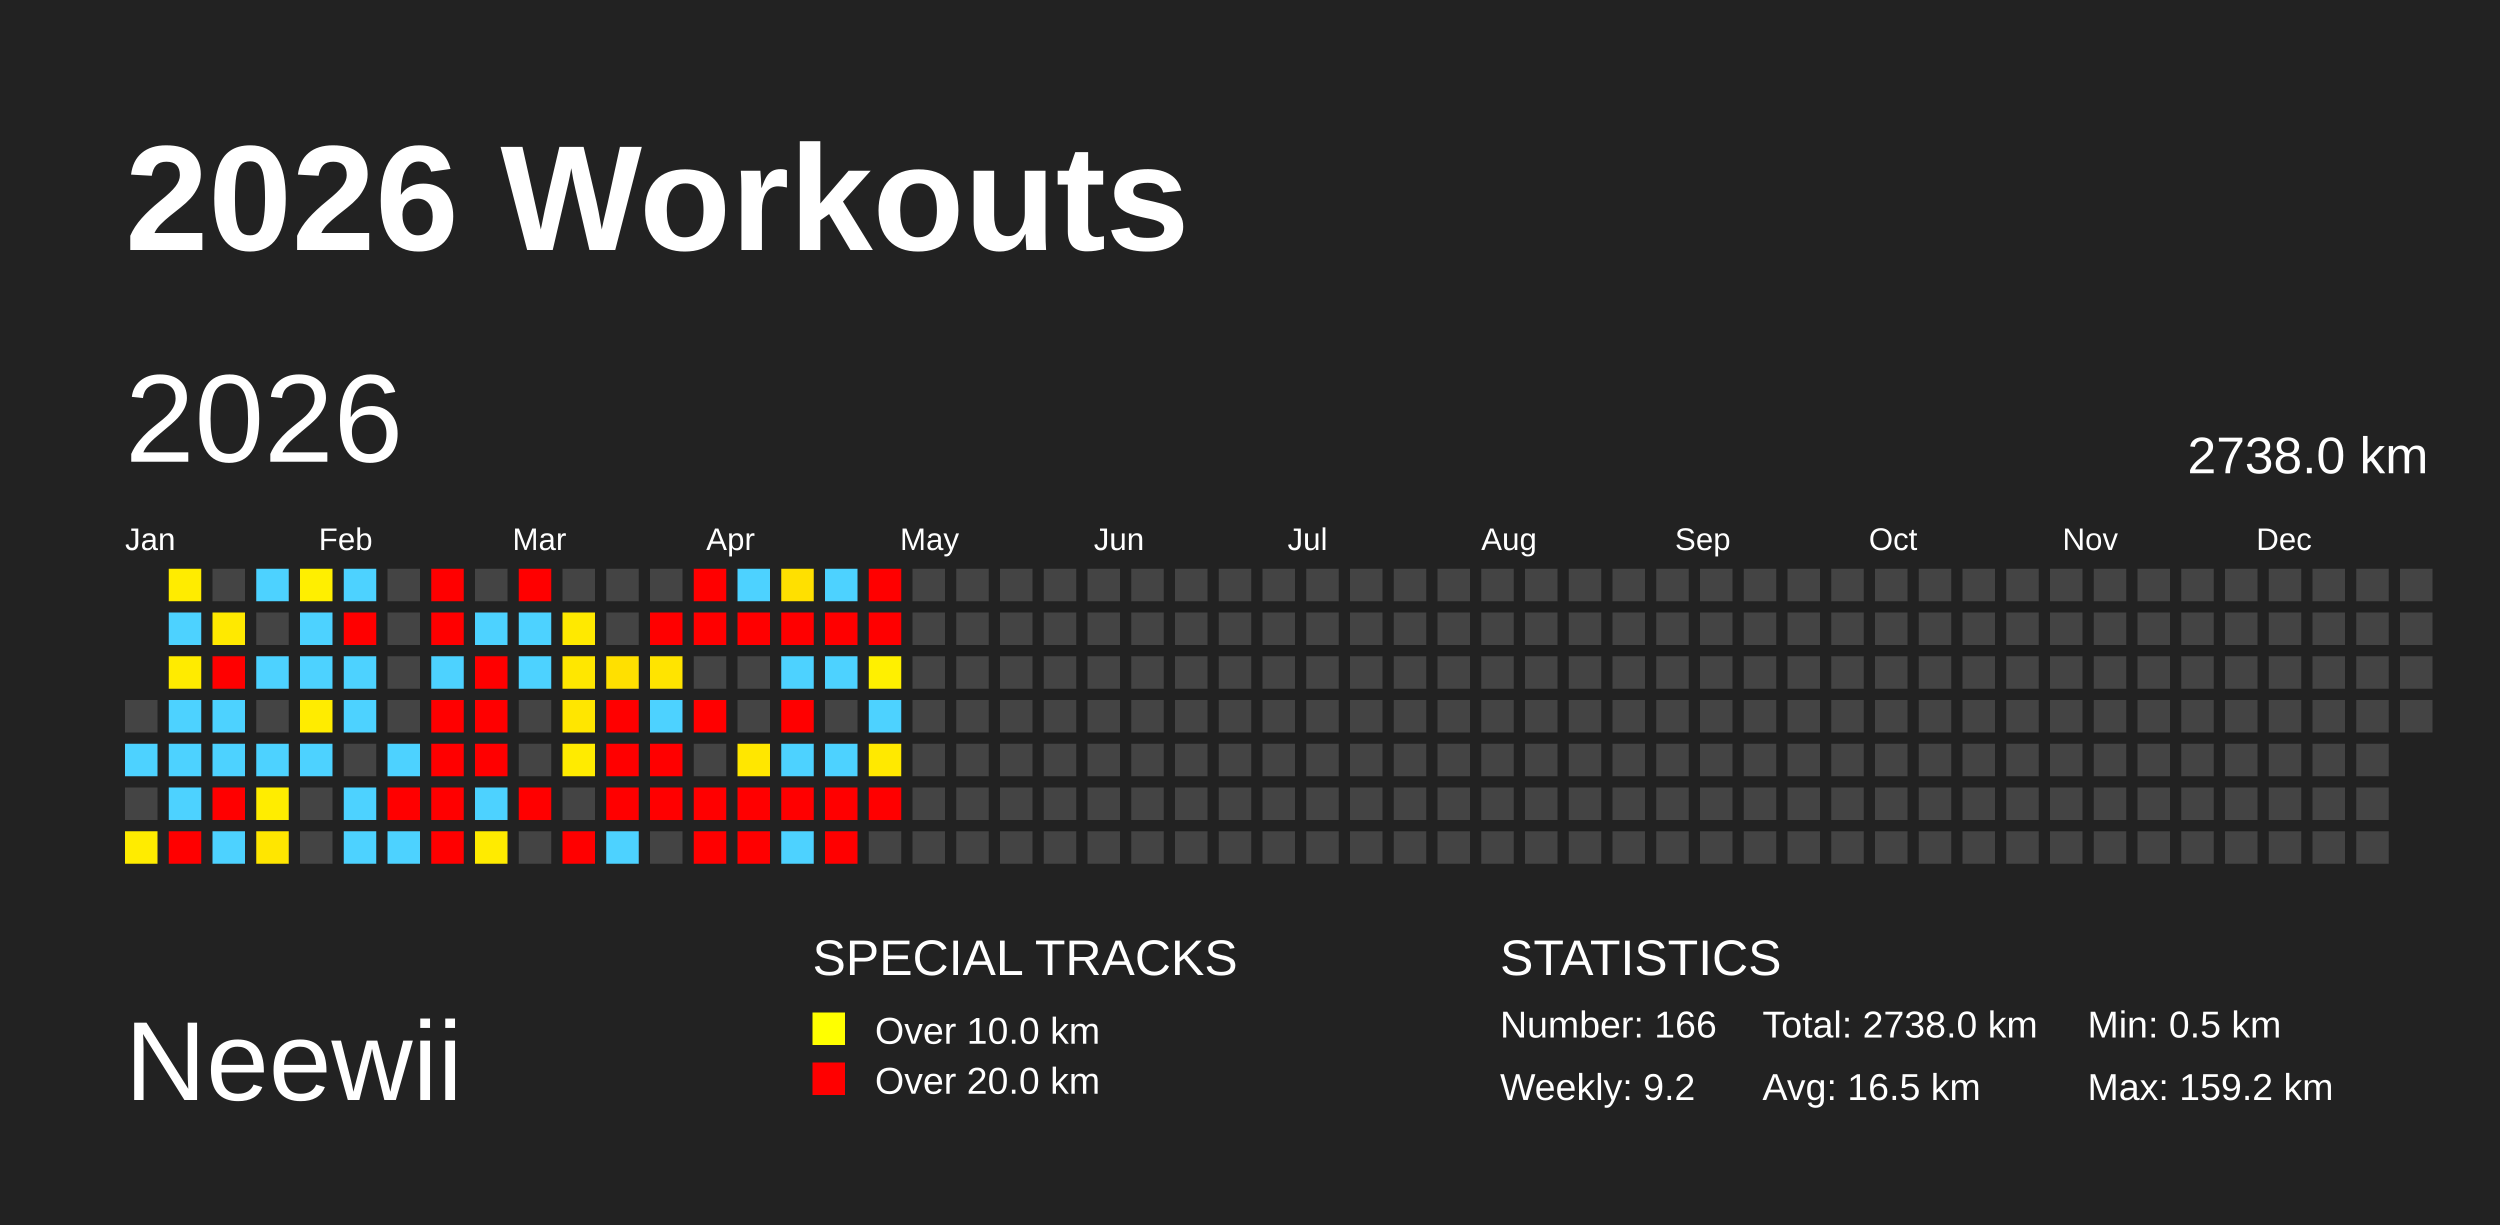
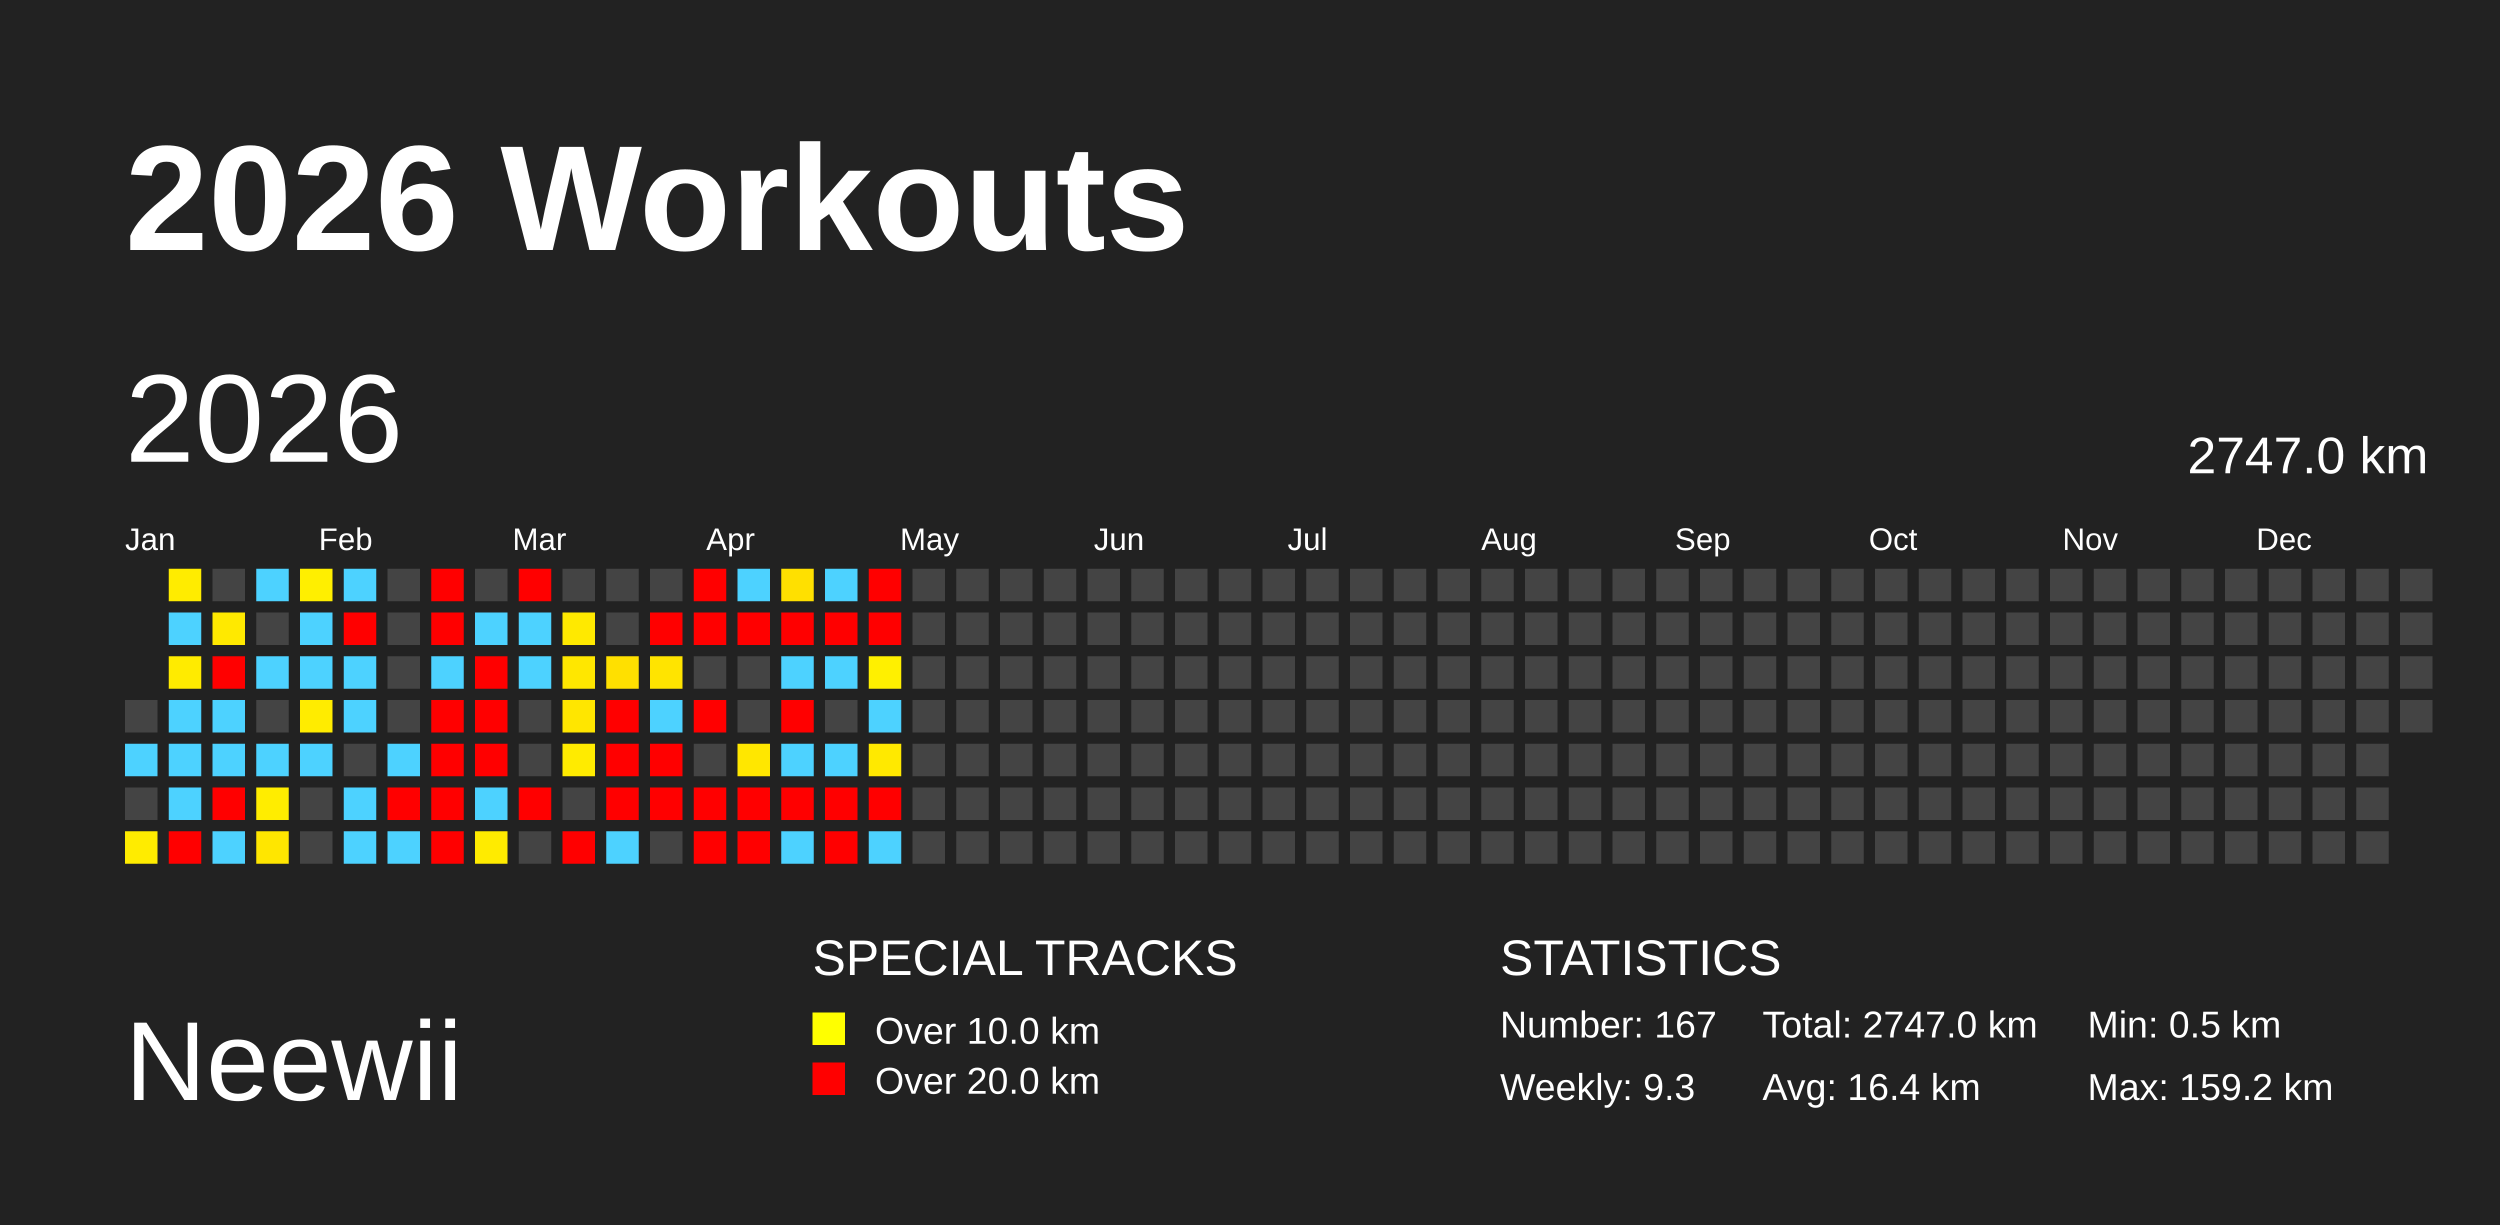
<svg xmlns="http://www.w3.org/2000/svg" baseProfile="full" height="98mm" version="1.1" viewBox="0,0,200,98" width="200mm">
  <defs />
  <rect fill="#222222" height="98" width="200" x="0" y="0" />
  <text fill="#FFFFFF" style="font-size:12px; font-family:Arial; font-weight:bold;" x="10" y="20">2026 Workouts</text>
  <text fill="#FFFFFF" style="font-size:9px; font-family:Arial" x="10" y="88">Neewii</text>
  <text fill="#FFFFFF" style="font-size:4px; font-family:Arial" x="65" y="78">SPECIAL TRACKS</text>
  <rect fill="yellow" height="2.6" width="2.6" x="65" y="81" />
  <text fill="#FFFFFF" style="font-size:3px; font-family:Arial" x="70" y="83.5">Over 10.0 km</text>
  <rect fill="red" height="2.6" width="2.6" x="65" y="85" />
  <text fill="#FFFFFF" style="font-size:3px; font-family:Arial" x="70" y="87.5">Over 20.0 km</text>
  <text fill="#FFFFFF" style="font-size:4px; font-family:Arial" x="120" y="78">STATISTICS</text>
-   <text fill="#FFFFFF" style="font-size:3px; font-family:Arial" x="120" y="83">Number: 166</text>
-   <text fill="#FFFFFF" style="font-size:3px; font-family:Arial" x="120" y="88">Weekly: 9.2</text>
-   <text fill="#FFFFFF" style="font-size:3px; font-family:Arial" x="141" y="83">Total: 2738.0 km</text>
-   <text fill="#FFFFFF" style="font-size:3px; font-family:Arial" x="141" y="88">Avg: 16.5 km</text>
+   <text fill="#FFFFFF" style="font-size:3px; font-family:Arial" x="120" y="83">Number: 167</text>
+   <text fill="#FFFFFF" style="font-size:3px; font-family:Arial" x="120" y="88">Weekly: 9.3</text>
+   <text fill="#FFFFFF" style="font-size:3px; font-family:Arial" x="141" y="83">Total: 2747.0 km</text>
+   <text fill="#FFFFFF" style="font-size:3px; font-family:Arial" x="141" y="88">Avg: 16.4 km</text>
  <text fill="#FFFFFF" style="font-size:3px; font-family:Arial" x="167" y="83">Min: 0.5 km</text>
  <text fill="#FFFFFF" style="font-size:3px; font-family:Arial" x="167" y="88">Max: 159.2 km</text>
  <text dominant-baseline="hanging" fill="#FFFFFF" style="font-size:10.0px; font-family:Arial;" x="10" y="30">2026</text>
-   <text dominant-baseline="hanging" fill="#FFFFFF" style="font-size:4.125px; font-family:Arial;" x="175" y="35">2738.0 km</text>
+   <text dominant-baseline="hanging" fill="#FFFFFF" style="font-size:4.125px; font-family:Arial;" x="175" y="35">2747.0 km</text>
  <text fill="#FFFFFF" style="font-size:2.5px; font-family:Arial" x="10.0" y="44">Jan</text>
  <text fill="#FFFFFF" style="font-size:2.5px; font-family:Arial" x="25.5" y="44">Feb</text>
  <text fill="#FFFFFF" style="font-size:2.5px; font-family:Arial" x="41.0" y="44">Mar</text>
  <text fill="#FFFFFF" style="font-size:2.5px; font-family:Arial" x="56.5" y="44">Apr</text>
  <text fill="#FFFFFF" style="font-size:2.5px; font-family:Arial" x="72.0" y="44">May</text>
  <text fill="#FFFFFF" style="font-size:2.5px; font-family:Arial" x="87.5" y="44">Jun</text>
  <text fill="#FFFFFF" style="font-size:2.5px; font-family:Arial" x="103.0" y="44">Jul</text>
  <text fill="#FFFFFF" style="font-size:2.5px; font-family:Arial" x="118.5" y="44">Aug</text>
  <text fill="#FFFFFF" style="font-size:2.5px; font-family:Arial" x="134.0" y="44">Sep</text>
  <text fill="#FFFFFF" style="font-size:2.5px; font-family:Arial" x="149.5" y="44">Oct</text>
  <text fill="#FFFFFF" style="font-size:2.5px; font-family:Arial" x="165.0" y="44">Nov</text>
  <text fill="#FFFFFF" style="font-size:2.5px; font-family:Arial" x="180.5" y="44">Dec</text>
  <rect fill="#444444" height="2.6" width="2.6" x="10.0" y="56.0" />
  <rect fill="#4dd2ff" height="2.6" width="2.6" x="10.0" y="59.5" />
  <rect fill="#444444" height="2.6" width="2.6" x="10.0" y="63.0" />
  <rect fill="#ffec00" height="2.6" width="2.6" x="10.0" y="66.5" />
  <rect fill="#ffec00" height="2.6" width="2.6" x="13.5" y="45.5" />
  <rect fill="#4dd2ff" height="2.6" width="2.6" x="13.5" y="49.0" />
  <rect fill="#ffeb00" height="2.6" width="2.6" x="13.5" y="52.5" />
  <rect fill="#4dd2ff" height="2.6" width="2.6" x="13.5" y="56.0" />
  <rect fill="#4dd2ff" height="2.6" width="2.6" x="13.5" y="59.5" />
  <rect fill="#4dd2ff" height="2.6" width="2.6" x="13.5" y="63.0" />
  <rect fill="red" height="2.6" width="2.6" x="13.5" y="66.5" />
  <rect fill="#444444" height="2.6" width="2.6" x="17.0" y="45.5" />
  <rect fill="#ffe900" height="2.6" width="2.6" x="17.0" y="49.0" />
  <rect fill="red" height="2.6" width="2.6" x="17.0" y="52.5" />
  <rect fill="#4dd2ff" height="2.6" width="2.6" x="17.0" y="56.0" />
  <rect fill="#4dd2ff" height="2.6" width="2.6" x="17.0" y="59.5" />
  <rect fill="red" height="2.6" width="2.6" x="17.0" y="63.0" />
  <rect fill="#4dd2ff" height="2.6" width="2.6" x="17.0" y="66.5" />
  <rect fill="#4dd2ff" height="2.6" width="2.6" x="20.5" y="45.5" />
  <rect fill="#444444" height="2.6" width="2.6" x="20.5" y="49.0" />
  <rect fill="#4dd2ff" height="2.6" width="2.6" x="20.5" y="52.5" />
  <rect fill="#444444" height="2.6" width="2.6" x="20.5" y="56.0" />
  <rect fill="#4dd2ff" height="2.6" width="2.6" x="20.5" y="59.5" />
  <rect fill="#ffed00" height="2.6" width="2.6" x="20.5" y="63.0" />
  <rect fill="#ffe600" height="2.6" width="2.6" x="20.5" y="66.5" />
  <rect fill="#ffef00" height="2.6" width="2.6" x="24.0" y="45.5" />
  <rect fill="#4dd2ff" height="2.6" width="2.6" x="24.0" y="49.0" />
  <rect fill="#4dd2ff" height="2.6" width="2.6" x="24.0" y="52.5" />
  <rect fill="#ffec00" height="2.6" width="2.6" x="24.0" y="56.0" />
  <rect fill="#4dd2ff" height="2.6" width="2.6" x="24.0" y="59.5" />
  <rect fill="#444444" height="2.6" width="2.6" x="24.0" y="63.0" />
  <rect fill="#444444" height="2.6" width="2.6" x="24.0" y="66.5" />
  <rect fill="#4dd2ff" height="2.6" width="2.6" x="27.5" y="45.5" />
  <rect fill="red" height="2.6" width="2.6" x="27.5" y="49.0" />
  <rect fill="#4dd2ff" height="2.6" width="2.6" x="27.5" y="52.5" />
  <rect fill="#4dd2ff" height="2.6" width="2.6" x="27.5" y="56.0" />
  <rect fill="#444444" height="2.6" width="2.6" x="27.5" y="59.5" />
  <rect fill="#4dd2ff" height="2.6" width="2.6" x="27.5" y="63.0" />
  <rect fill="#4dd2ff" height="2.6" width="2.6" x="27.5" y="66.5" />
  <rect fill="#444444" height="2.6" width="2.6" x="31.0" y="45.5" />
  <rect fill="#444444" height="2.6" width="2.6" x="31.0" y="49.0" />
  <rect fill="#444444" height="2.6" width="2.6" x="31.0" y="52.5" />
  <rect fill="#444444" height="2.6" width="2.6" x="31.0" y="56.0" />
  <rect fill="#4dd2ff" height="2.6" width="2.6" x="31.0" y="59.5" />
  <rect fill="red" height="2.6" width="2.6" x="31.0" y="63.0" />
  <rect fill="#4dd2ff" height="2.6" width="2.6" x="31.0" y="66.5" />
  <rect fill="red" height="2.6" width="2.6" x="34.5" y="45.5" />
  <rect fill="red" height="2.6" width="2.6" x="34.5" y="49.0" />
  <rect fill="#4dd2ff" height="2.6" width="2.6" x="34.5" y="52.5" />
  <rect fill="red" height="2.6" width="2.6" x="34.5" y="56.0" />
  <rect fill="red" height="2.6" width="2.6" x="34.5" y="59.5" />
  <rect fill="red" height="2.6" width="2.6" x="34.5" y="63.0" />
  <rect fill="red" height="2.6" width="2.6" x="34.5" y="66.5" />
  <rect fill="#444444" height="2.6" width="2.6" x="38.0" y="45.5" />
  <rect fill="#4dd2ff" height="2.6" width="2.6" x="38.0" y="49.0" />
  <rect fill="red" height="2.6" width="2.6" x="38.0" y="52.5" />
  <rect fill="red" height="2.6" width="2.6" x="38.0" y="56.0" />
  <rect fill="red" height="2.6" width="2.6" x="38.0" y="59.5" />
  <rect fill="#4dd2ff" height="2.6" width="2.6" x="38.0" y="63.0" />
  <rect fill="#ffeb00" height="2.6" width="2.6" x="38.0" y="66.5" />
  <rect fill="red" height="2.6" width="2.6" x="41.5" y="45.5" />
  <rect fill="#4dd2ff" height="2.6" width="2.6" x="41.5" y="49.0" />
  <rect fill="#4dd2ff" height="2.6" width="2.6" x="41.5" y="52.5" />
  <rect fill="#444444" height="2.6" width="2.6" x="41.5" y="56.0" />
  <rect fill="#444444" height="2.6" width="2.6" x="41.5" y="59.5" />
  <rect fill="red" height="2.6" width="2.6" x="41.5" y="63.0" />
  <rect fill="#444444" height="2.6" width="2.6" x="41.5" y="66.5" />
  <rect fill="#444444" height="2.6" width="2.6" x="45.0" y="45.5" />
  <rect fill="#ffe900" height="2.6" width="2.6" x="45.0" y="49.0" />
  <rect fill="#ffe700" height="2.6" width="2.6" x="45.0" y="52.5" />
  <rect fill="#ffe600" height="2.6" width="2.6" x="45.0" y="56.0" />
  <rect fill="#ffeb00" height="2.6" width="2.6" x="45.0" y="59.5" />
  <rect fill="#444444" height="2.6" width="2.6" x="45.0" y="63.0" />
  <rect fill="red" height="2.6" width="2.6" x="45.0" y="66.5" />
  <rect fill="#444444" height="2.6" width="2.6" x="48.5" y="45.5" />
  <rect fill="#444444" height="2.6" width="2.6" x="48.5" y="49.0" />
  <rect fill="#ffe000" height="2.6" width="2.6" x="48.5" y="52.5" />
  <rect fill="red" height="2.6" width="2.6" x="48.5" y="56.0" />
  <rect fill="red" height="2.6" width="2.6" x="48.5" y="59.5" />
  <rect fill="red" height="2.6" width="2.6" x="48.5" y="63.0" />
  <rect fill="#4dd2ff" height="2.6" width="2.6" x="48.5" y="66.5" />
  <rect fill="#444444" height="2.6" width="2.6" x="52.0" y="45.5" />
  <rect fill="red" height="2.6" width="2.6" x="52.0" y="49.0" />
  <rect fill="#ffe400" height="2.6" width="2.6" x="52.0" y="52.5" />
  <rect fill="#4dd2ff" height="2.6" width="2.6" x="52.0" y="56.0" />
  <rect fill="red" height="2.6" width="2.6" x="52.0" y="59.5" />
  <rect fill="red" height="2.6" width="2.6" x="52.0" y="63.0" />
  <rect fill="#444444" height="2.6" width="2.6" x="52.0" y="66.5" />
  <rect fill="red" height="2.6" width="2.6" x="55.5" y="45.5" />
  <rect fill="red" height="2.6" width="2.6" x="55.5" y="49.0" />
  <rect fill="#444444" height="2.6" width="2.6" x="55.5" y="52.5" />
  <rect fill="red" height="2.6" width="2.6" x="55.5" y="56.0" />
  <rect fill="#444444" height="2.6" width="2.6" x="55.5" y="59.5" />
  <rect fill="red" height="2.6" width="2.6" x="55.5" y="63.0" />
  <rect fill="red" height="2.6" width="2.6" x="55.5" y="66.5" />
  <rect fill="#4dd2ff" height="2.6" width="2.6" x="59.0" y="45.5" />
  <rect fill="red" height="2.6" width="2.6" x="59.0" y="49.0" />
  <rect fill="#444444" height="2.6" width="2.6" x="59.0" y="52.5" />
  <rect fill="#444444" height="2.6" width="2.6" x="59.0" y="56.0" />
  <rect fill="#ffe700" height="2.6" width="2.6" x="59.0" y="59.5" />
  <rect fill="red" height="2.6" width="2.6" x="59.0" y="63.0" />
  <rect fill="red" height="2.6" width="2.6" x="59.0" y="66.5" />
  <rect fill="#ffe000" height="2.6" width="2.6" x="62.5" y="45.5" />
  <rect fill="red" height="2.6" width="2.6" x="62.5" y="49.0" />
  <rect fill="#4dd2ff" height="2.6" width="2.6" x="62.5" y="52.5" />
  <rect fill="red" height="2.6" width="2.6" x="62.5" y="56.0" />
  <rect fill="#4dd2ff" height="2.6" width="2.6" x="62.5" y="59.5" />
  <rect fill="red" height="2.6" width="2.6" x="62.5" y="63.0" />
  <rect fill="#4dd2ff" height="2.6" width="2.6" x="62.5" y="66.5" />
  <rect fill="#4dd2ff" height="2.6" width="2.6" x="66.0" y="45.5" />
  <rect fill="red" height="2.6" width="2.6" x="66.0" y="49.0" />
  <rect fill="#4dd2ff" height="2.6" width="2.6" x="66.0" y="52.5" />
  <rect fill="#444444" height="2.6" width="2.6" x="66.0" y="56.0" />
  <rect fill="#4dd2ff" height="2.6" width="2.6" x="66.0" y="59.5" />
  <rect fill="red" height="2.6" width="2.6" x="66.0" y="63.0" />
  <rect fill="red" height="2.6" width="2.6" x="66.0" y="66.5" />
  <rect fill="red" height="2.6" width="2.6" x="69.5" y="45.5" />
  <rect fill="red" height="2.6" width="2.6" x="69.5" y="49.0" />
  <rect fill="#fff000" height="2.6" width="2.6" x="69.5" y="52.5" />
  <rect fill="#4dd2ff" height="2.6" width="2.6" x="69.5" y="56.0" />
  <rect fill="#ffe900" height="2.6" width="2.6" x="69.5" y="59.5" />
  <rect fill="red" height="2.6" width="2.6" x="69.5" y="63.0" />
-   <rect fill="#444444" height="2.6" width="2.6" x="69.5" y="66.5" />
+   <rect fill="#4dd2ff" height="2.6" width="2.6" x="69.5" y="66.5" />
  <rect fill="#444444" height="2.6" width="2.6" x="73.0" y="45.5" />
  <rect fill="#444444" height="2.6" width="2.6" x="73.0" y="49.0" />
  <rect fill="#444444" height="2.6" width="2.6" x="73.0" y="52.5" />
  <rect fill="#444444" height="2.6" width="2.6" x="73.0" y="56.0" />
  <rect fill="#444444" height="2.6" width="2.6" x="73.0" y="59.5" />
  <rect fill="#444444" height="2.6" width="2.6" x="73.0" y="63.0" />
  <rect fill="#444444" height="2.6" width="2.6" x="73.0" y="66.5" />
  <rect fill="#444444" height="2.6" width="2.6" x="76.5" y="45.5" />
  <rect fill="#444444" height="2.6" width="2.6" x="76.5" y="49.0" />
  <rect fill="#444444" height="2.6" width="2.6" x="76.5" y="52.5" />
  <rect fill="#444444" height="2.6" width="2.6" x="76.5" y="56.0" />
  <rect fill="#444444" height="2.6" width="2.6" x="76.5" y="59.5" />
  <rect fill="#444444" height="2.6" width="2.6" x="76.5" y="63.0" />
  <rect fill="#444444" height="2.6" width="2.6" x="76.5" y="66.5" />
  <rect fill="#444444" height="2.6" width="2.6" x="80.0" y="45.5" />
  <rect fill="#444444" height="2.6" width="2.6" x="80.0" y="49.0" />
  <rect fill="#444444" height="2.6" width="2.6" x="80.0" y="52.5" />
  <rect fill="#444444" height="2.6" width="2.6" x="80.0" y="56.0" />
  <rect fill="#444444" height="2.6" width="2.6" x="80.0" y="59.5" />
  <rect fill="#444444" height="2.6" width="2.6" x="80.0" y="63.0" />
  <rect fill="#444444" height="2.6" width="2.6" x="80.0" y="66.5" />
  <rect fill="#444444" height="2.6" width="2.6" x="83.5" y="45.5" />
  <rect fill="#444444" height="2.6" width="2.6" x="83.5" y="49.0" />
  <rect fill="#444444" height="2.6" width="2.6" x="83.5" y="52.5" />
  <rect fill="#444444" height="2.6" width="2.6" x="83.5" y="56.0" />
  <rect fill="#444444" height="2.6" width="2.6" x="83.5" y="59.5" />
  <rect fill="#444444" height="2.6" width="2.6" x="83.5" y="63.0" />
  <rect fill="#444444" height="2.6" width="2.6" x="83.5" y="66.5" />
  <rect fill="#444444" height="2.6" width="2.6" x="87.0" y="45.5" />
  <rect fill="#444444" height="2.6" width="2.6" x="87.0" y="49.0" />
  <rect fill="#444444" height="2.6" width="2.6" x="87.0" y="52.5" />
  <rect fill="#444444" height="2.6" width="2.6" x="87.0" y="56.0" />
  <rect fill="#444444" height="2.6" width="2.6" x="87.0" y="59.5" />
  <rect fill="#444444" height="2.6" width="2.6" x="87.0" y="63.0" />
  <rect fill="#444444" height="2.6" width="2.6" x="87.0" y="66.5" />
  <rect fill="#444444" height="2.6" width="2.6" x="90.5" y="45.5" />
  <rect fill="#444444" height="2.6" width="2.6" x="90.5" y="49.0" />
  <rect fill="#444444" height="2.6" width="2.6" x="90.5" y="52.5" />
  <rect fill="#444444" height="2.6" width="2.6" x="90.5" y="56.0" />
  <rect fill="#444444" height="2.6" width="2.6" x="90.5" y="59.5" />
  <rect fill="#444444" height="2.6" width="2.6" x="90.5" y="63.0" />
  <rect fill="#444444" height="2.6" width="2.6" x="90.5" y="66.5" />
  <rect fill="#444444" height="2.6" width="2.6" x="94.0" y="45.5" />
  <rect fill="#444444" height="2.6" width="2.6" x="94.0" y="49.0" />
  <rect fill="#444444" height="2.6" width="2.6" x="94.0" y="52.5" />
  <rect fill="#444444" height="2.6" width="2.6" x="94.0" y="56.0" />
  <rect fill="#444444" height="2.6" width="2.6" x="94.0" y="59.5" />
  <rect fill="#444444" height="2.6" width="2.6" x="94.0" y="63.0" />
  <rect fill="#444444" height="2.6" width="2.6" x="94.0" y="66.5" />
  <rect fill="#444444" height="2.6" width="2.6" x="97.5" y="45.5" />
  <rect fill="#444444" height="2.6" width="2.6" x="97.5" y="49.0" />
  <rect fill="#444444" height="2.6" width="2.6" x="97.5" y="52.5" />
  <rect fill="#444444" height="2.6" width="2.6" x="97.5" y="56.0" />
  <rect fill="#444444" height="2.6" width="2.6" x="97.5" y="59.5" />
  <rect fill="#444444" height="2.6" width="2.6" x="97.5" y="63.0" />
  <rect fill="#444444" height="2.6" width="2.6" x="97.5" y="66.5" />
  <rect fill="#444444" height="2.6" width="2.6" x="101.0" y="45.5" />
  <rect fill="#444444" height="2.6" width="2.6" x="101.0" y="49.0" />
  <rect fill="#444444" height="2.6" width="2.6" x="101.0" y="52.5" />
  <rect fill="#444444" height="2.6" width="2.6" x="101.0" y="56.0" />
  <rect fill="#444444" height="2.6" width="2.6" x="101.0" y="59.5" />
  <rect fill="#444444" height="2.6" width="2.6" x="101.0" y="63.0" />
  <rect fill="#444444" height="2.6" width="2.6" x="101.0" y="66.5" />
  <rect fill="#444444" height="2.6" width="2.6" x="104.5" y="45.5" />
  <rect fill="#444444" height="2.6" width="2.6" x="104.5" y="49.0" />
  <rect fill="#444444" height="2.6" width="2.6" x="104.5" y="52.5" />
  <rect fill="#444444" height="2.6" width="2.6" x="104.5" y="56.0" />
  <rect fill="#444444" height="2.6" width="2.6" x="104.5" y="59.5" />
  <rect fill="#444444" height="2.6" width="2.6" x="104.5" y="63.0" />
  <rect fill="#444444" height="2.6" width="2.6" x="104.5" y="66.5" />
  <rect fill="#444444" height="2.6" width="2.6" x="108.0" y="45.5" />
  <rect fill="#444444" height="2.6" width="2.6" x="108.0" y="49.0" />
  <rect fill="#444444" height="2.6" width="2.6" x="108.0" y="52.5" />
  <rect fill="#444444" height="2.6" width="2.6" x="108.0" y="56.0" />
  <rect fill="#444444" height="2.6" width="2.6" x="108.0" y="59.5" />
  <rect fill="#444444" height="2.6" width="2.6" x="108.0" y="63.0" />
  <rect fill="#444444" height="2.6" width="2.6" x="108.0" y="66.5" />
  <rect fill="#444444" height="2.6" width="2.6" x="111.5" y="45.5" />
  <rect fill="#444444" height="2.6" width="2.6" x="111.5" y="49.0" />
  <rect fill="#444444" height="2.6" width="2.6" x="111.5" y="52.5" />
  <rect fill="#444444" height="2.6" width="2.6" x="111.5" y="56.0" />
  <rect fill="#444444" height="2.6" width="2.6" x="111.5" y="59.5" />
  <rect fill="#444444" height="2.6" width="2.6" x="111.5" y="63.0" />
  <rect fill="#444444" height="2.6" width="2.6" x="111.5" y="66.5" />
  <rect fill="#444444" height="2.6" width="2.6" x="115.0" y="45.5" />
  <rect fill="#444444" height="2.6" width="2.6" x="115.0" y="49.0" />
  <rect fill="#444444" height="2.6" width="2.6" x="115.0" y="52.5" />
  <rect fill="#444444" height="2.6" width="2.6" x="115.0" y="56.0" />
  <rect fill="#444444" height="2.6" width="2.6" x="115.0" y="59.5" />
  <rect fill="#444444" height="2.6" width="2.6" x="115.0" y="63.0" />
  <rect fill="#444444" height="2.6" width="2.6" x="115.0" y="66.5" />
  <rect fill="#444444" height="2.6" width="2.6" x="118.5" y="45.5" />
  <rect fill="#444444" height="2.6" width="2.6" x="118.5" y="49.0" />
  <rect fill="#444444" height="2.6" width="2.6" x="118.5" y="52.5" />
  <rect fill="#444444" height="2.6" width="2.6" x="118.5" y="56.0" />
  <rect fill="#444444" height="2.6" width="2.6" x="118.5" y="59.5" />
  <rect fill="#444444" height="2.6" width="2.6" x="118.5" y="63.0" />
  <rect fill="#444444" height="2.6" width="2.6" x="118.5" y="66.5" />
  <rect fill="#444444" height="2.6" width="2.6" x="122.0" y="45.5" />
  <rect fill="#444444" height="2.6" width="2.6" x="122.0" y="49.0" />
  <rect fill="#444444" height="2.6" width="2.6" x="122.0" y="52.5" />
  <rect fill="#444444" height="2.6" width="2.6" x="122.0" y="56.0" />
  <rect fill="#444444" height="2.6" width="2.6" x="122.0" y="59.5" />
  <rect fill="#444444" height="2.6" width="2.6" x="122.0" y="63.0" />
  <rect fill="#444444" height="2.6" width="2.6" x="122.0" y="66.5" />
  <rect fill="#444444" height="2.6" width="2.6" x="125.5" y="45.5" />
  <rect fill="#444444" height="2.6" width="2.6" x="125.5" y="49.0" />
  <rect fill="#444444" height="2.6" width="2.6" x="125.5" y="52.5" />
  <rect fill="#444444" height="2.6" width="2.6" x="125.5" y="56.0" />
  <rect fill="#444444" height="2.6" width="2.6" x="125.5" y="59.5" />
  <rect fill="#444444" height="2.6" width="2.6" x="125.5" y="63.0" />
  <rect fill="#444444" height="2.6" width="2.6" x="125.5" y="66.5" />
  <rect fill="#444444" height="2.6" width="2.6" x="129.0" y="45.5" />
  <rect fill="#444444" height="2.6" width="2.6" x="129.0" y="49.0" />
  <rect fill="#444444" height="2.6" width="2.6" x="129.0" y="52.5" />
  <rect fill="#444444" height="2.6" width="2.6" x="129.0" y="56.0" />
  <rect fill="#444444" height="2.6" width="2.6" x="129.0" y="59.5" />
  <rect fill="#444444" height="2.6" width="2.6" x="129.0" y="63.0" />
  <rect fill="#444444" height="2.6" width="2.6" x="129.0" y="66.5" />
  <rect fill="#444444" height="2.6" width="2.6" x="132.5" y="45.5" />
  <rect fill="#444444" height="2.6" width="2.6" x="132.5" y="49.0" />
  <rect fill="#444444" height="2.6" width="2.6" x="132.5" y="52.5" />
  <rect fill="#444444" height="2.6" width="2.6" x="132.5" y="56.0" />
  <rect fill="#444444" height="2.6" width="2.6" x="132.5" y="59.5" />
  <rect fill="#444444" height="2.6" width="2.6" x="132.5" y="63.0" />
  <rect fill="#444444" height="2.6" width="2.6" x="132.5" y="66.5" />
  <rect fill="#444444" height="2.6" width="2.6" x="136.0" y="45.5" />
  <rect fill="#444444" height="2.6" width="2.6" x="136.0" y="49.0" />
  <rect fill="#444444" height="2.6" width="2.6" x="136.0" y="52.5" />
  <rect fill="#444444" height="2.6" width="2.6" x="136.0" y="56.0" />
  <rect fill="#444444" height="2.6" width="2.6" x="136.0" y="59.5" />
  <rect fill="#444444" height="2.6" width="2.6" x="136.0" y="63.0" />
  <rect fill="#444444" height="2.6" width="2.6" x="136.0" y="66.5" />
  <rect fill="#444444" height="2.6" width="2.6" x="139.5" y="45.5" />
  <rect fill="#444444" height="2.6" width="2.6" x="139.5" y="49.0" />
  <rect fill="#444444" height="2.6" width="2.6" x="139.5" y="52.5" />
  <rect fill="#444444" height="2.6" width="2.6" x="139.5" y="56.0" />
  <rect fill="#444444" height="2.6" width="2.6" x="139.5" y="59.5" />
  <rect fill="#444444" height="2.6" width="2.6" x="139.5" y="63.0" />
  <rect fill="#444444" height="2.6" width="2.6" x="139.5" y="66.5" />
  <rect fill="#444444" height="2.6" width="2.6" x="143.0" y="45.5" />
  <rect fill="#444444" height="2.6" width="2.6" x="143.0" y="49.0" />
  <rect fill="#444444" height="2.6" width="2.6" x="143.0" y="52.5" />
  <rect fill="#444444" height="2.6" width="2.6" x="143.0" y="56.0" />
  <rect fill="#444444" height="2.6" width="2.6" x="143.0" y="59.5" />
  <rect fill="#444444" height="2.6" width="2.6" x="143.0" y="63.0" />
  <rect fill="#444444" height="2.6" width="2.6" x="143.0" y="66.5" />
  <rect fill="#444444" height="2.6" width="2.6" x="146.5" y="45.5" />
  <rect fill="#444444" height="2.6" width="2.6" x="146.5" y="49.0" />
  <rect fill="#444444" height="2.6" width="2.6" x="146.5" y="52.5" />
  <rect fill="#444444" height="2.6" width="2.6" x="146.5" y="56.0" />
  <rect fill="#444444" height="2.6" width="2.6" x="146.5" y="59.5" />
  <rect fill="#444444" height="2.6" width="2.6" x="146.5" y="63.0" />
  <rect fill="#444444" height="2.6" width="2.6" x="146.5" y="66.5" />
  <rect fill="#444444" height="2.6" width="2.6" x="150.0" y="45.5" />
  <rect fill="#444444" height="2.6" width="2.6" x="150.0" y="49.0" />
  <rect fill="#444444" height="2.6" width="2.6" x="150.0" y="52.5" />
  <rect fill="#444444" height="2.6" width="2.6" x="150.0" y="56.0" />
  <rect fill="#444444" height="2.6" width="2.6" x="150.0" y="59.5" />
  <rect fill="#444444" height="2.6" width="2.6" x="150.0" y="63.0" />
  <rect fill="#444444" height="2.6" width="2.6" x="150.0" y="66.5" />
  <rect fill="#444444" height="2.6" width="2.6" x="153.5" y="45.5" />
  <rect fill="#444444" height="2.6" width="2.6" x="153.5" y="49.0" />
  <rect fill="#444444" height="2.6" width="2.6" x="153.5" y="52.5" />
  <rect fill="#444444" height="2.6" width="2.6" x="153.5" y="56.0" />
  <rect fill="#444444" height="2.6" width="2.6" x="153.5" y="59.5" />
  <rect fill="#444444" height="2.6" width="2.6" x="153.5" y="63.0" />
  <rect fill="#444444" height="2.6" width="2.6" x="153.5" y="66.5" />
  <rect fill="#444444" height="2.6" width="2.6" x="157.0" y="45.5" />
  <rect fill="#444444" height="2.6" width="2.6" x="157.0" y="49.0" />
  <rect fill="#444444" height="2.6" width="2.6" x="157.0" y="52.5" />
  <rect fill="#444444" height="2.6" width="2.6" x="157.0" y="56.0" />
  <rect fill="#444444" height="2.6" width="2.6" x="157.0" y="59.5" />
  <rect fill="#444444" height="2.6" width="2.6" x="157.0" y="63.0" />
  <rect fill="#444444" height="2.6" width="2.6" x="157.0" y="66.5" />
  <rect fill="#444444" height="2.6" width="2.6" x="160.5" y="45.5" />
  <rect fill="#444444" height="2.6" width="2.6" x="160.5" y="49.0" />
  <rect fill="#444444" height="2.6" width="2.6" x="160.5" y="52.5" />
  <rect fill="#444444" height="2.6" width="2.6" x="160.5" y="56.0" />
  <rect fill="#444444" height="2.6" width="2.6" x="160.5" y="59.5" />
  <rect fill="#444444" height="2.6" width="2.6" x="160.5" y="63.0" />
  <rect fill="#444444" height="2.6" width="2.6" x="160.5" y="66.5" />
  <rect fill="#444444" height="2.6" width="2.6" x="164.0" y="45.5" />
  <rect fill="#444444" height="2.6" width="2.6" x="164.0" y="49.0" />
  <rect fill="#444444" height="2.6" width="2.6" x="164.0" y="52.5" />
  <rect fill="#444444" height="2.6" width="2.6" x="164.0" y="56.0" />
  <rect fill="#444444" height="2.6" width="2.6" x="164.0" y="59.5" />
  <rect fill="#444444" height="2.6" width="2.6" x="164.0" y="63.0" />
  <rect fill="#444444" height="2.6" width="2.6" x="164.0" y="66.5" />
  <rect fill="#444444" height="2.6" width="2.6" x="167.5" y="45.5" />
  <rect fill="#444444" height="2.6" width="2.6" x="167.5" y="49.0" />
  <rect fill="#444444" height="2.6" width="2.6" x="167.5" y="52.5" />
  <rect fill="#444444" height="2.6" width="2.6" x="167.5" y="56.0" />
  <rect fill="#444444" height="2.6" width="2.6" x="167.5" y="59.5" />
  <rect fill="#444444" height="2.6" width="2.6" x="167.5" y="63.0" />
  <rect fill="#444444" height="2.6" width="2.6" x="167.5" y="66.5" />
  <rect fill="#444444" height="2.6" width="2.6" x="171.0" y="45.5" />
  <rect fill="#444444" height="2.6" width="2.6" x="171.0" y="49.0" />
  <rect fill="#444444" height="2.6" width="2.6" x="171.0" y="52.5" />
  <rect fill="#444444" height="2.6" width="2.6" x="171.0" y="56.0" />
  <rect fill="#444444" height="2.6" width="2.6" x="171.0" y="59.5" />
  <rect fill="#444444" height="2.6" width="2.6" x="171.0" y="63.0" />
  <rect fill="#444444" height="2.6" width="2.6" x="171.0" y="66.5" />
  <rect fill="#444444" height="2.6" width="2.6" x="174.5" y="45.5" />
  <rect fill="#444444" height="2.6" width="2.6" x="174.5" y="49.0" />
  <rect fill="#444444" height="2.6" width="2.6" x="174.5" y="52.5" />
  <rect fill="#444444" height="2.6" width="2.6" x="174.5" y="56.0" />
  <rect fill="#444444" height="2.6" width="2.6" x="174.5" y="59.5" />
  <rect fill="#444444" height="2.6" width="2.6" x="174.5" y="63.0" />
  <rect fill="#444444" height="2.6" width="2.6" x="174.5" y="66.5" />
  <rect fill="#444444" height="2.6" width="2.6" x="178.0" y="45.5" />
  <rect fill="#444444" height="2.6" width="2.6" x="178.0" y="49.0" />
  <rect fill="#444444" height="2.6" width="2.6" x="178.0" y="52.5" />
  <rect fill="#444444" height="2.6" width="2.6" x="178.0" y="56.0" />
  <rect fill="#444444" height="2.6" width="2.6" x="178.0" y="59.5" />
  <rect fill="#444444" height="2.6" width="2.6" x="178.0" y="63.0" />
  <rect fill="#444444" height="2.6" width="2.6" x="178.0" y="66.5" />
  <rect fill="#444444" height="2.6" width="2.6" x="181.5" y="45.5" />
  <rect fill="#444444" height="2.6" width="2.6" x="181.5" y="49.0" />
  <rect fill="#444444" height="2.6" width="2.6" x="181.5" y="52.5" />
  <rect fill="#444444" height="2.6" width="2.6" x="181.5" y="56.0" />
  <rect fill="#444444" height="2.6" width="2.6" x="181.5" y="59.5" />
  <rect fill="#444444" height="2.6" width="2.6" x="181.5" y="63.0" />
  <rect fill="#444444" height="2.6" width="2.6" x="181.5" y="66.5" />
  <rect fill="#444444" height="2.6" width="2.6" x="185.0" y="45.5" />
  <rect fill="#444444" height="2.6" width="2.6" x="185.0" y="49.0" />
  <rect fill="#444444" height="2.6" width="2.6" x="185.0" y="52.5" />
  <rect fill="#444444" height="2.6" width="2.6" x="185.0" y="56.0" />
  <rect fill="#444444" height="2.6" width="2.6" x="185.0" y="59.5" />
  <rect fill="#444444" height="2.6" width="2.6" x="185.0" y="63.0" />
  <rect fill="#444444" height="2.6" width="2.6" x="185.0" y="66.5" />
  <rect fill="#444444" height="2.6" width="2.6" x="188.5" y="45.5" />
  <rect fill="#444444" height="2.6" width="2.6" x="188.5" y="49.0" />
  <rect fill="#444444" height="2.6" width="2.6" x="188.5" y="52.5" />
  <rect fill="#444444" height="2.6" width="2.6" x="188.5" y="56.0" />
  <rect fill="#444444" height="2.6" width="2.6" x="188.5" y="59.5" />
  <rect fill="#444444" height="2.6" width="2.6" x="188.5" y="63.0" />
  <rect fill="#444444" height="2.6" width="2.6" x="188.5" y="66.5" />
  <rect fill="#444444" height="2.6" width="2.6" x="192.0" y="45.5" />
  <rect fill="#444444" height="2.6" width="2.6" x="192.0" y="49.0" />
  <rect fill="#444444" height="2.6" width="2.6" x="192.0" y="52.5" />
  <rect fill="#444444" height="2.6" width="2.6" x="192.0" y="56.0" />
</svg>
